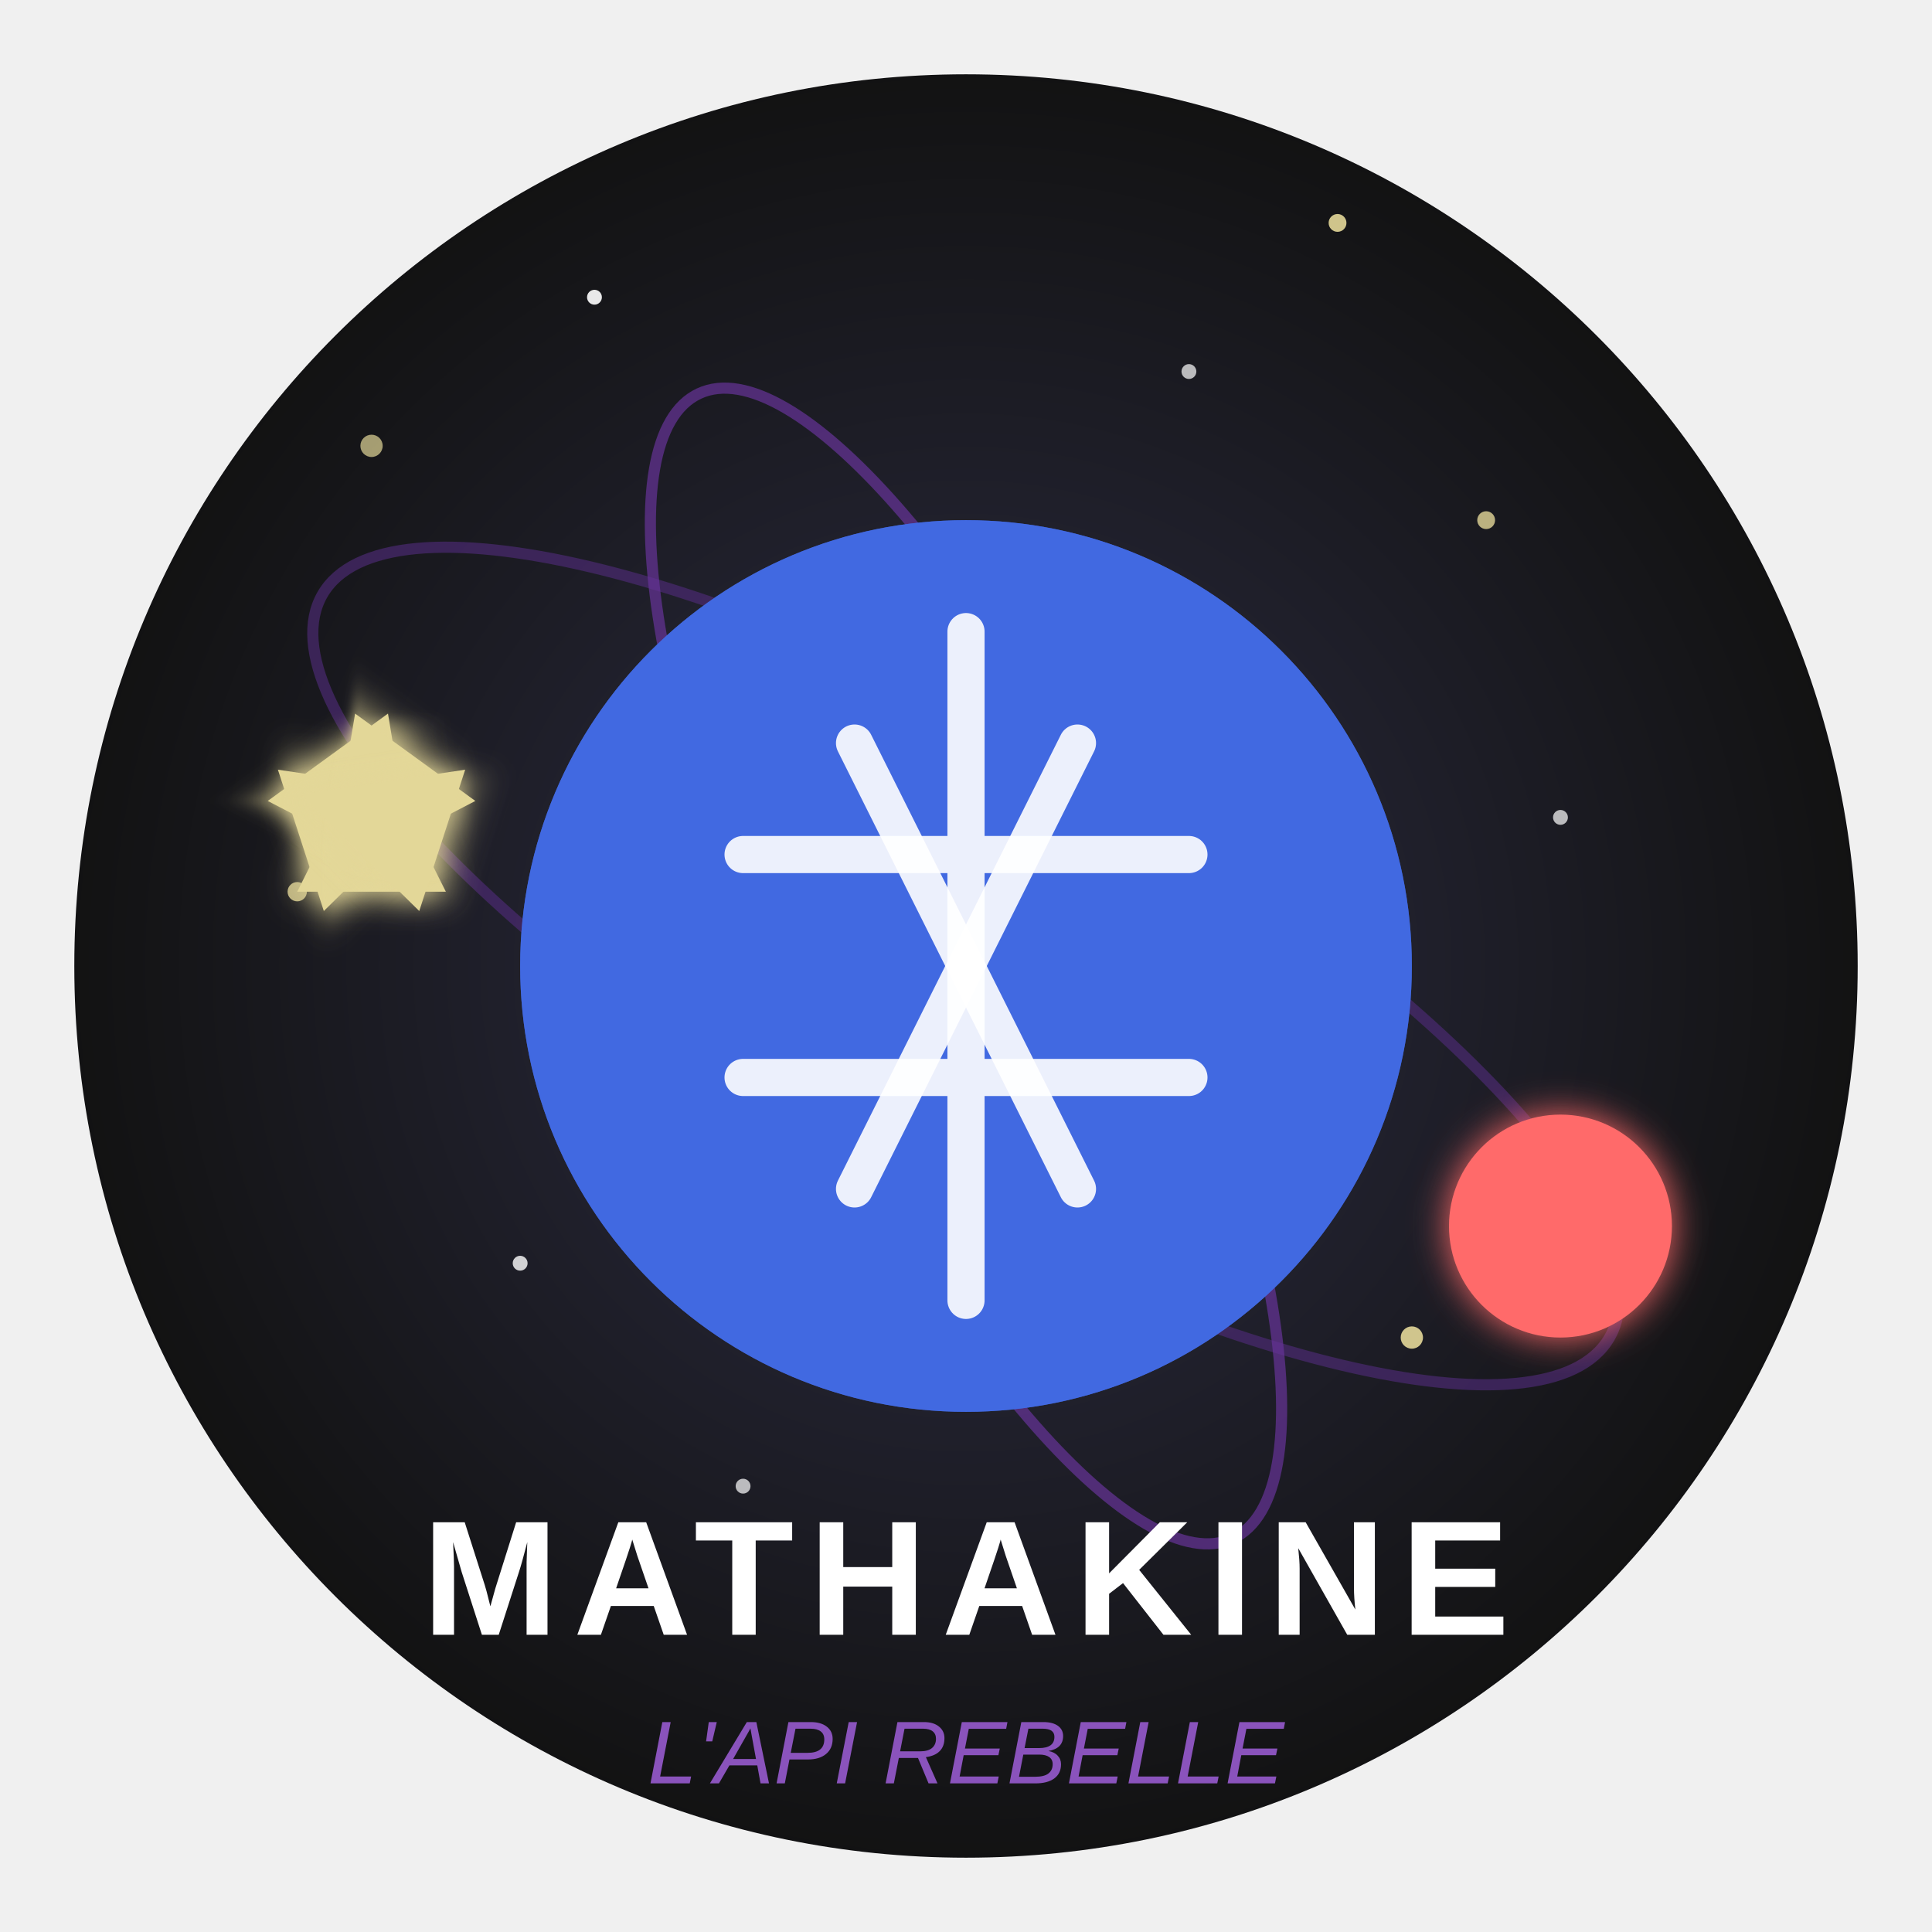
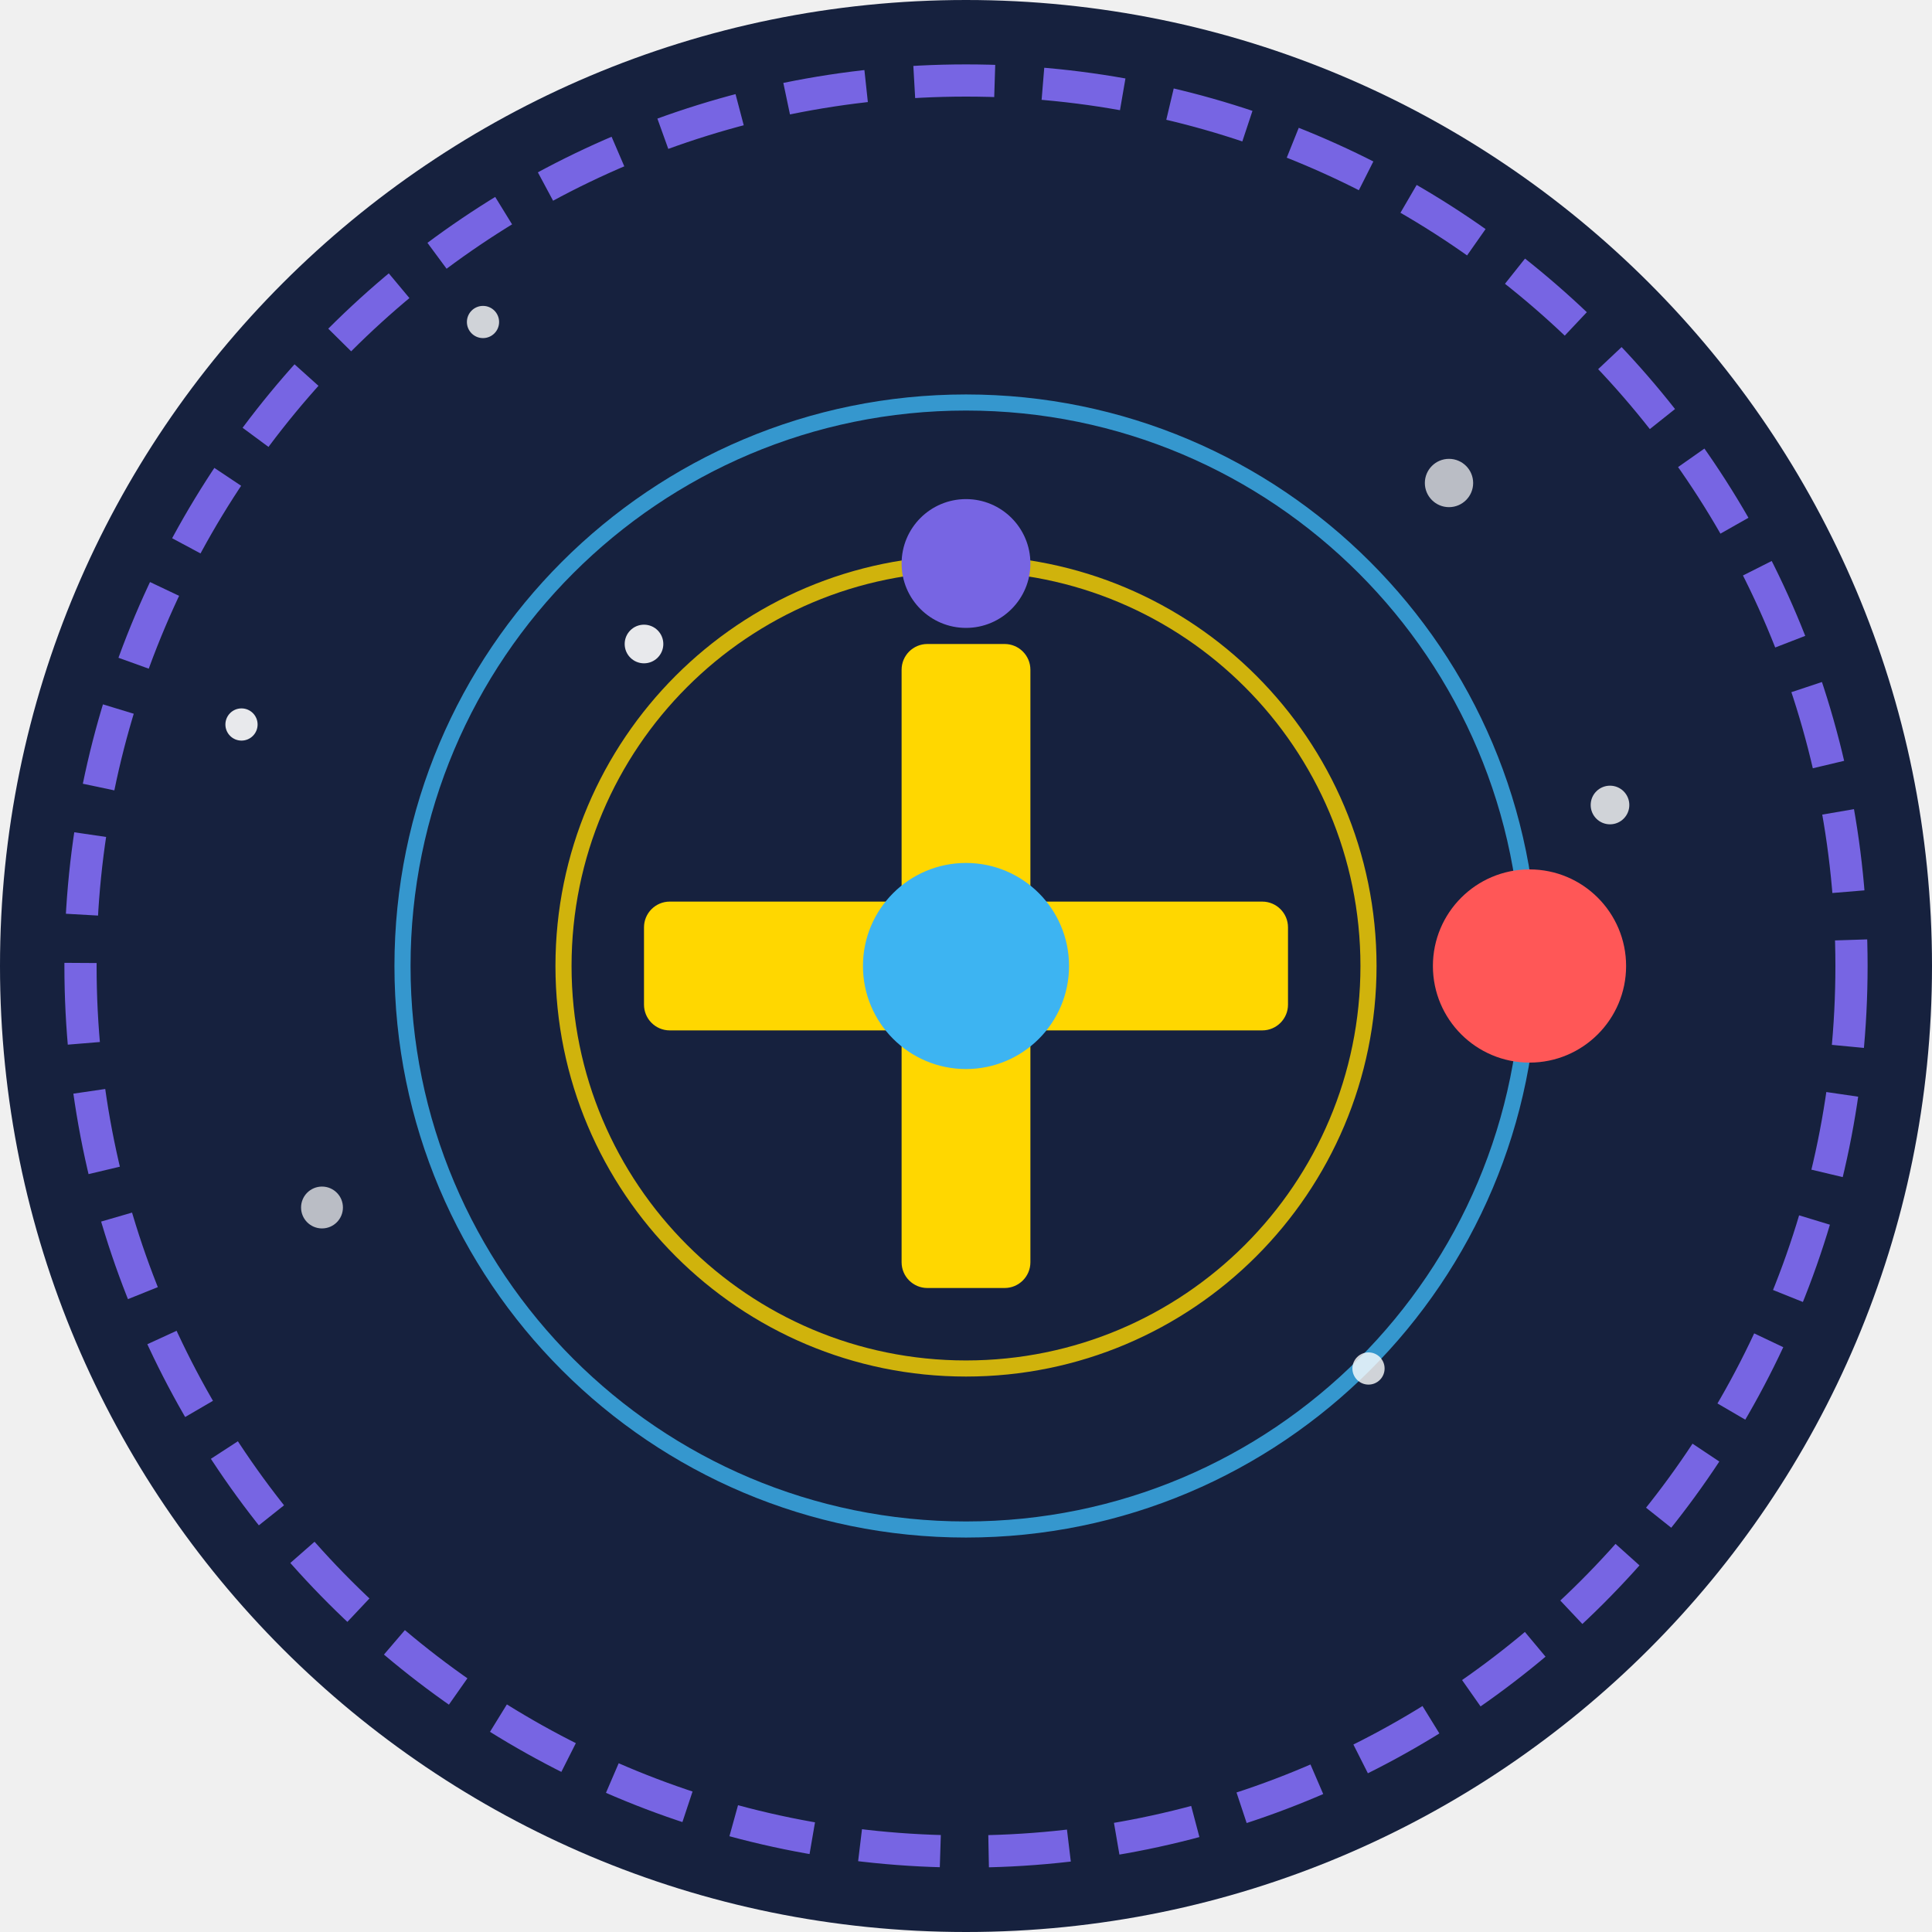
- <svg xmlns="http://www.w3.org/2000/svg" id="mathakine-logo" width="260" height="260" viewBox="0 0 260 260">
-   <defs>
-     <radialGradient id="space-bg" cx="50%" cy="50%" r="50%" fx="50%" fy="50%">
-       <stop offset="0%" style="stop-color:#2d2d44; stop-opacity:1" />
-       <stop offset="100%" style="stop-color:#121212; stop-opacity:1" />
-     </radialGradient>
-     <filter id="glow" x="-50%" y="-50%" width="200%" height="200%">
-       <feGaussianBlur stdDeviation="2.5" result="coloredBlur" />
-       <feMerge>
-         <feMergeNode in="coloredBlur" />
-         <feMergeNode in="SourceGraphic" />
-       </feMerge>
-     </filter>
-   </defs>
-   <circle cx="130" cy="130" r="120" fill="url(#space-bg)" />
-   <g id="stars">
-     <circle cx="50" cy="60" r="1.5" fill="#e3d798" opacity="0.7" />
-     <circle cx="80" cy="40" r="1" fill="#ffffff" opacity="0.9" />
-     <circle cx="200" cy="70" r="1.2" fill="#e3d798" opacity="0.8" />
-     <circle cx="160" cy="50" r="1" fill="#ffffff" opacity="0.7" />
-     <circle cx="190" cy="180" r="1.5" fill="#e3d798" opacity="0.9" />
-     <circle cx="70" cy="170" r="1" fill="#ffffff" opacity="0.8" />
-     <circle cx="210" cy="110" r="1" fill="#ffffff" opacity="0.7" />
-     <circle cx="40" cy="120" r="1.3" fill="#e3d798" opacity="0.8" />
-     <circle cx="100" cy="200" r="1" fill="#ffffff" opacity="0.7" />
-     <circle cx="180" cy="30" r="1.2" fill="#e3d798" opacity="0.9" />
+ <svg xmlns="http://www.w3.org/2000/svg" width="120" height="120" viewBox="0 0 120 120">
+   <circle cx="60" cy="60" r="60" fill="#16213e" />
+   <circle cx="60" cy="60" r="55" fill="none" stroke="#7765e3" stroke-width="2" stroke-dasharray="5,3" />
+   <g transform="translate(60, 60) scale(0.8)">
+     <rect x="-25" y="-5" width="50" height="10" rx="2" fill="#ffd700" />
+     <rect x="-5" y="-25" width="10" height="50" rx="2" fill="#ffd700" />
+     <circle cx="0" cy="0" r="8" fill="#3db4f2" />
  </g>
-   <ellipse cx="130" cy="130" rx="100" ry="30" fill="none" stroke="#4A2970" stroke-width="1.5" opacity="0.7" transform="rotate(30, 130, 130)" />
-   <ellipse cx="130" cy="130" rx="85" ry="25" fill="none" stroke="#663399" stroke-width="1.5" opacity="0.7" transform="rotate(65, 130, 130)" />
-   <circle cx="130" cy="130" r="60" fill="#4169E1" />
-   <circle cx="130" cy="130" r="60" fill="#4169E1" opacity="0.7" />
-   <path d="M100,115 L160,115 M100,145 L160,145 M130,85 L130,175" stroke="#ffffff" stroke-width="5" stroke-linecap="round" opacity="0.9" />
-   <path d="M115,100 L145,160" stroke="#ffffff" stroke-width="5" stroke-linecap="round" opacity="0.9" />
-   <path d="M145,100 L115,160" stroke="#ffffff" stroke-width="5" stroke-linecap="round" opacity="0.9" />
-   <circle cx="210" cy="165" r="15" fill="#FF6B6B" filter="url(#glow)" />
-   <path d="M50,100 L60,120 L40,120 Z" fill="#e3d798" transform="rotate(0, 50, 110)" filter="url(#glow)" />
-   <path d="M50,100 L60,120 L40,120 Z" fill="#e3d798" transform="rotate(72, 50, 110)" filter="url(#glow)" />
-   <path d="M50,100 L60,120 L40,120 Z" fill="#e3d798" transform="rotate(144, 50, 110)" filter="url(#glow)" />
-   <path d="M50,100 L60,120 L40,120 Z" fill="#e3d798" transform="rotate(216, 50, 110)" filter="url(#glow)" />
-   <path d="M50,100 L60,120 L40,120 Z" fill="#e3d798" transform="rotate(288, 50, 110)" filter="url(#glow)" />
-   <text x="130" y="220" fill="#ffffff" font-family="Arial, sans-serif" font-size="22" text-anchor="middle" font-weight="bold" letter-spacing="2">MATHAKINE</text>
-   <text x="130" y="240" fill="#8A53BC" font-family="Arial, sans-serif" font-size="12" text-anchor="middle" font-style="italic">L'API REBELLE</text>
+   <g>
+     <circle cx="60" cy="60" r="35" fill="none" stroke="#3db4f2" stroke-width="1" opacity="0.8" />
+     <circle cx="95" cy="60" r="6" fill="#ff5757" />
+   </g>
+   <g>
+     <circle cx="60" cy="60" r="25" fill="none" stroke="#ffd700" stroke-width="1" opacity="0.8" />
+     <circle cx="60" cy="35" r="4" fill="#7765e3" />
+   </g>
+   <circle cx="30" cy="20" r="1" fill="white" opacity="0.8" />
+   <circle cx="40" cy="40" r="1.2" fill="white" opacity="0.9" />
+   <circle cx="90" cy="30" r="1.5" fill="white" opacity="0.7" />
+   <circle cx="85" cy="85" r="1" fill="white" opacity="0.8" />
+   <circle cx="20" cy="75" r="1.3" fill="white" opacity="0.7" />
+   <circle cx="15" cy="45" r="1" fill="white" opacity="0.9" />
+   <circle cx="100" cy="50" r="1.2" fill="white" opacity="0.8" />
</svg>
